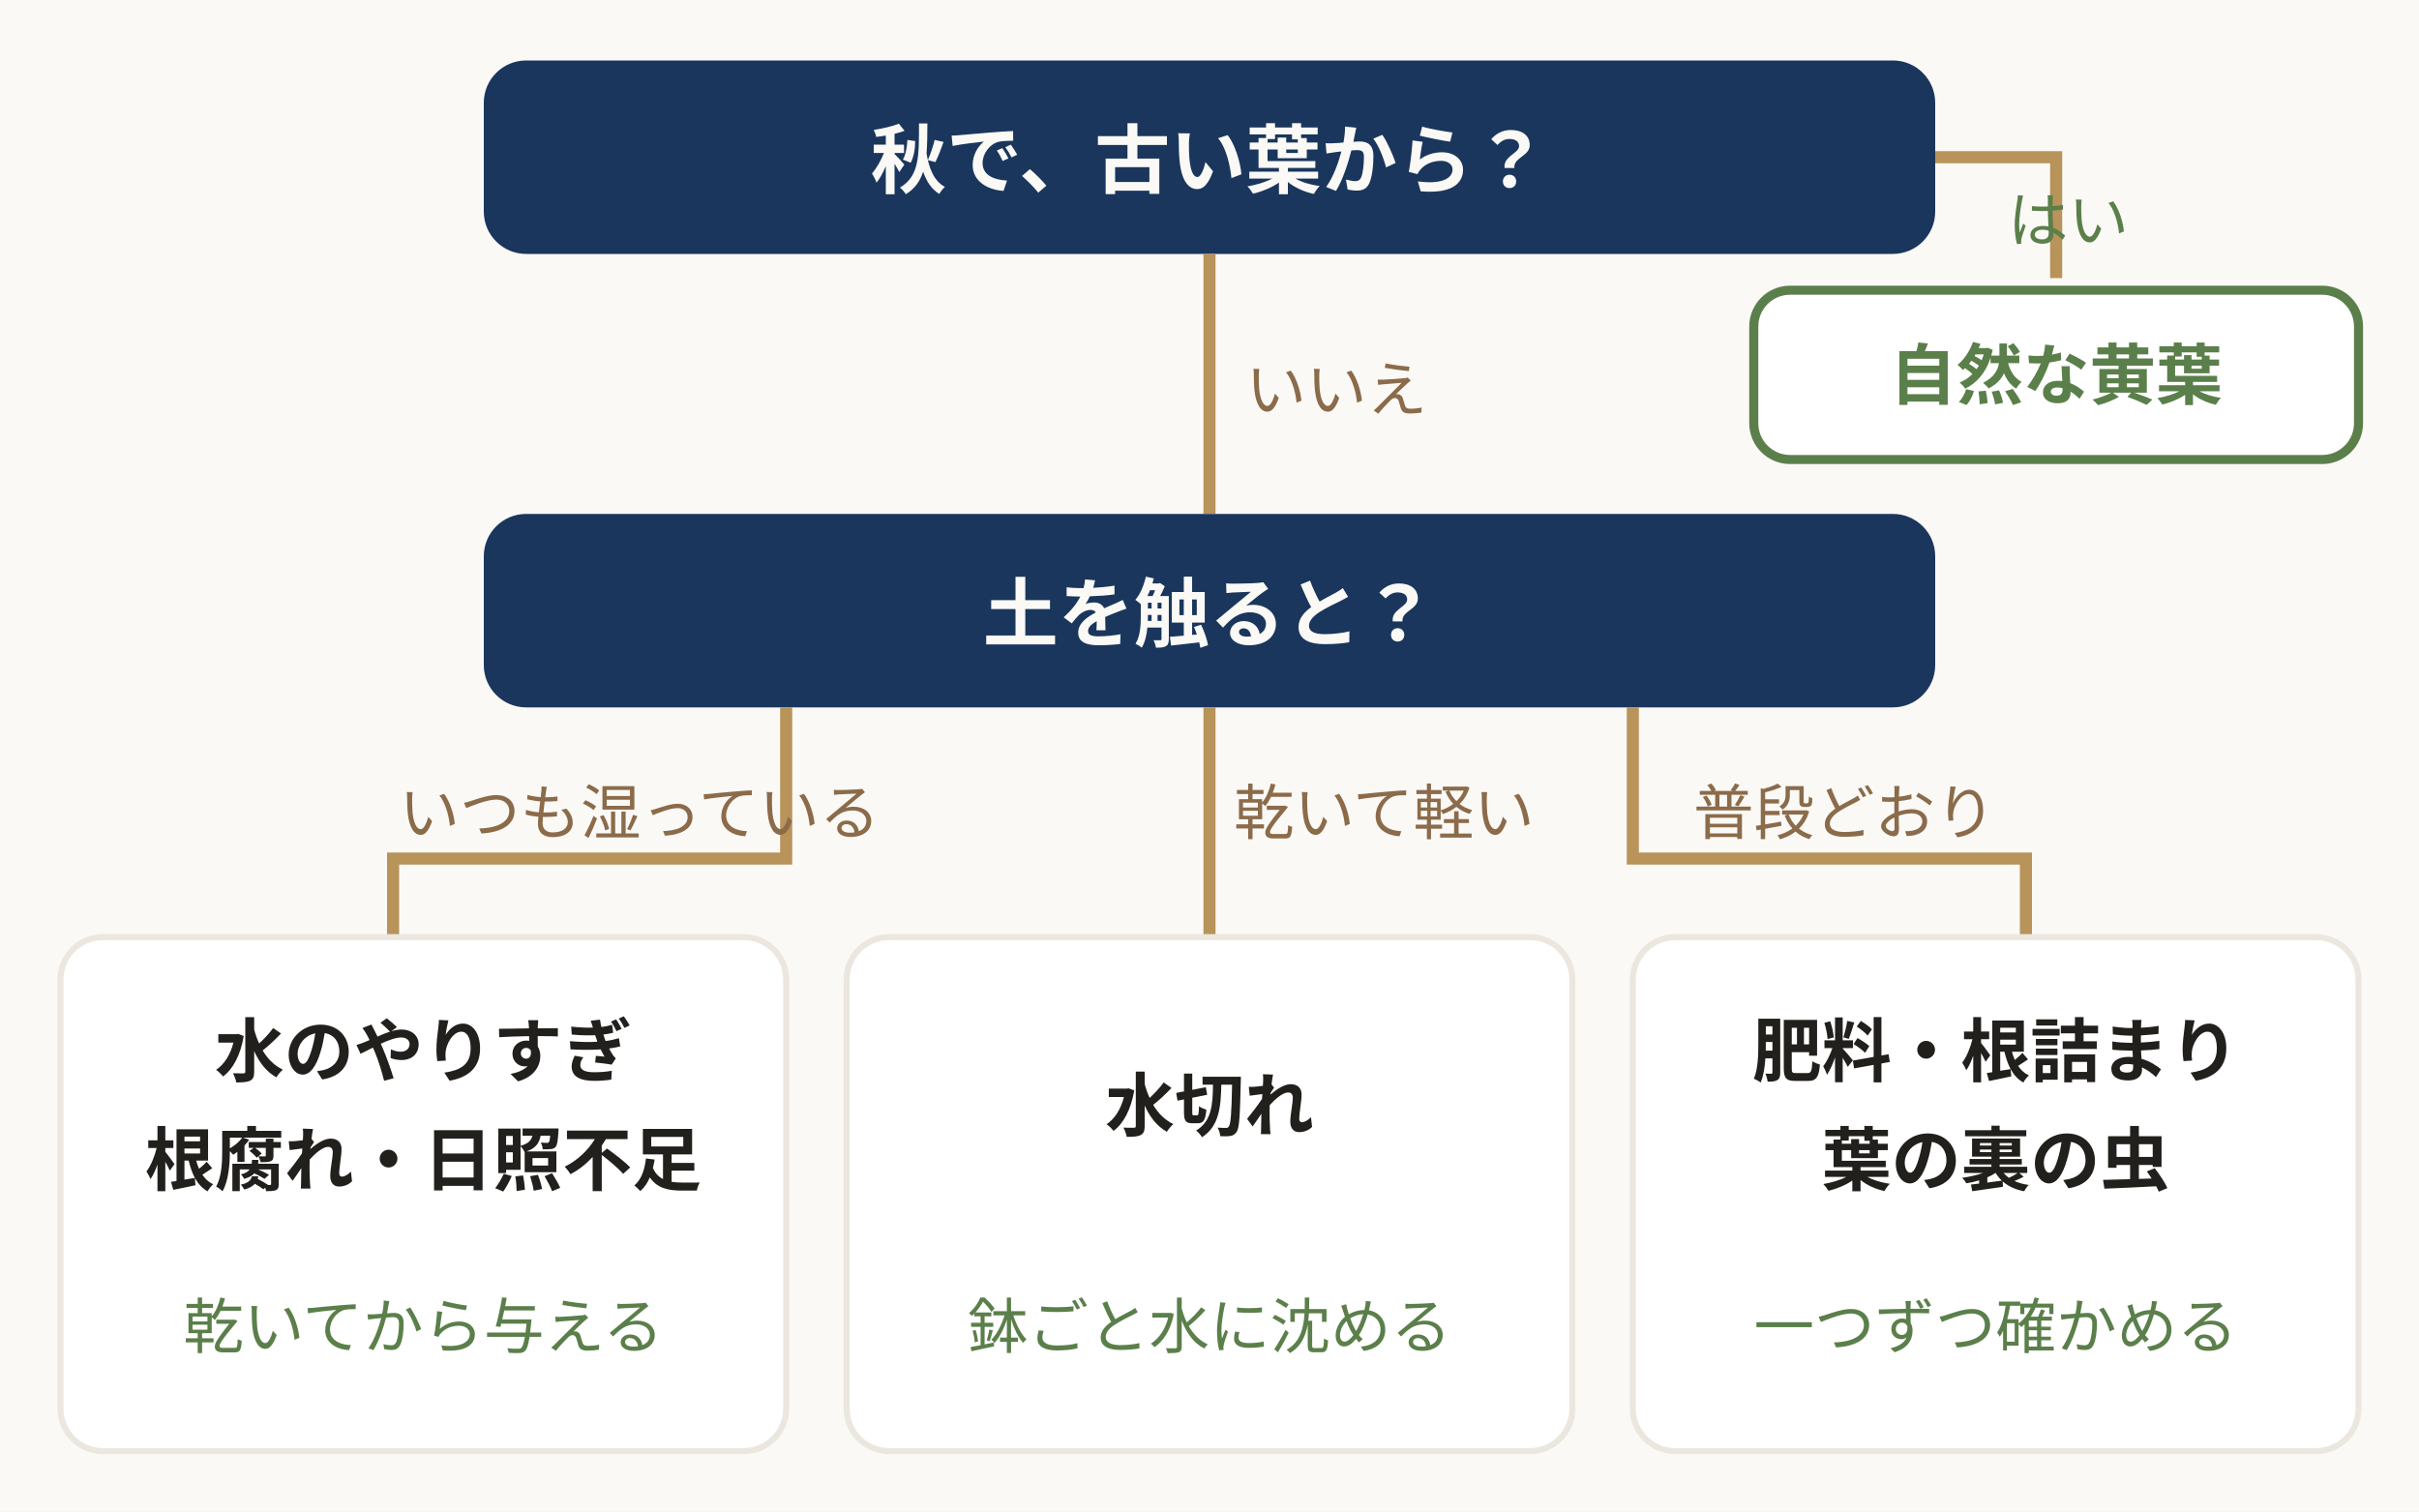
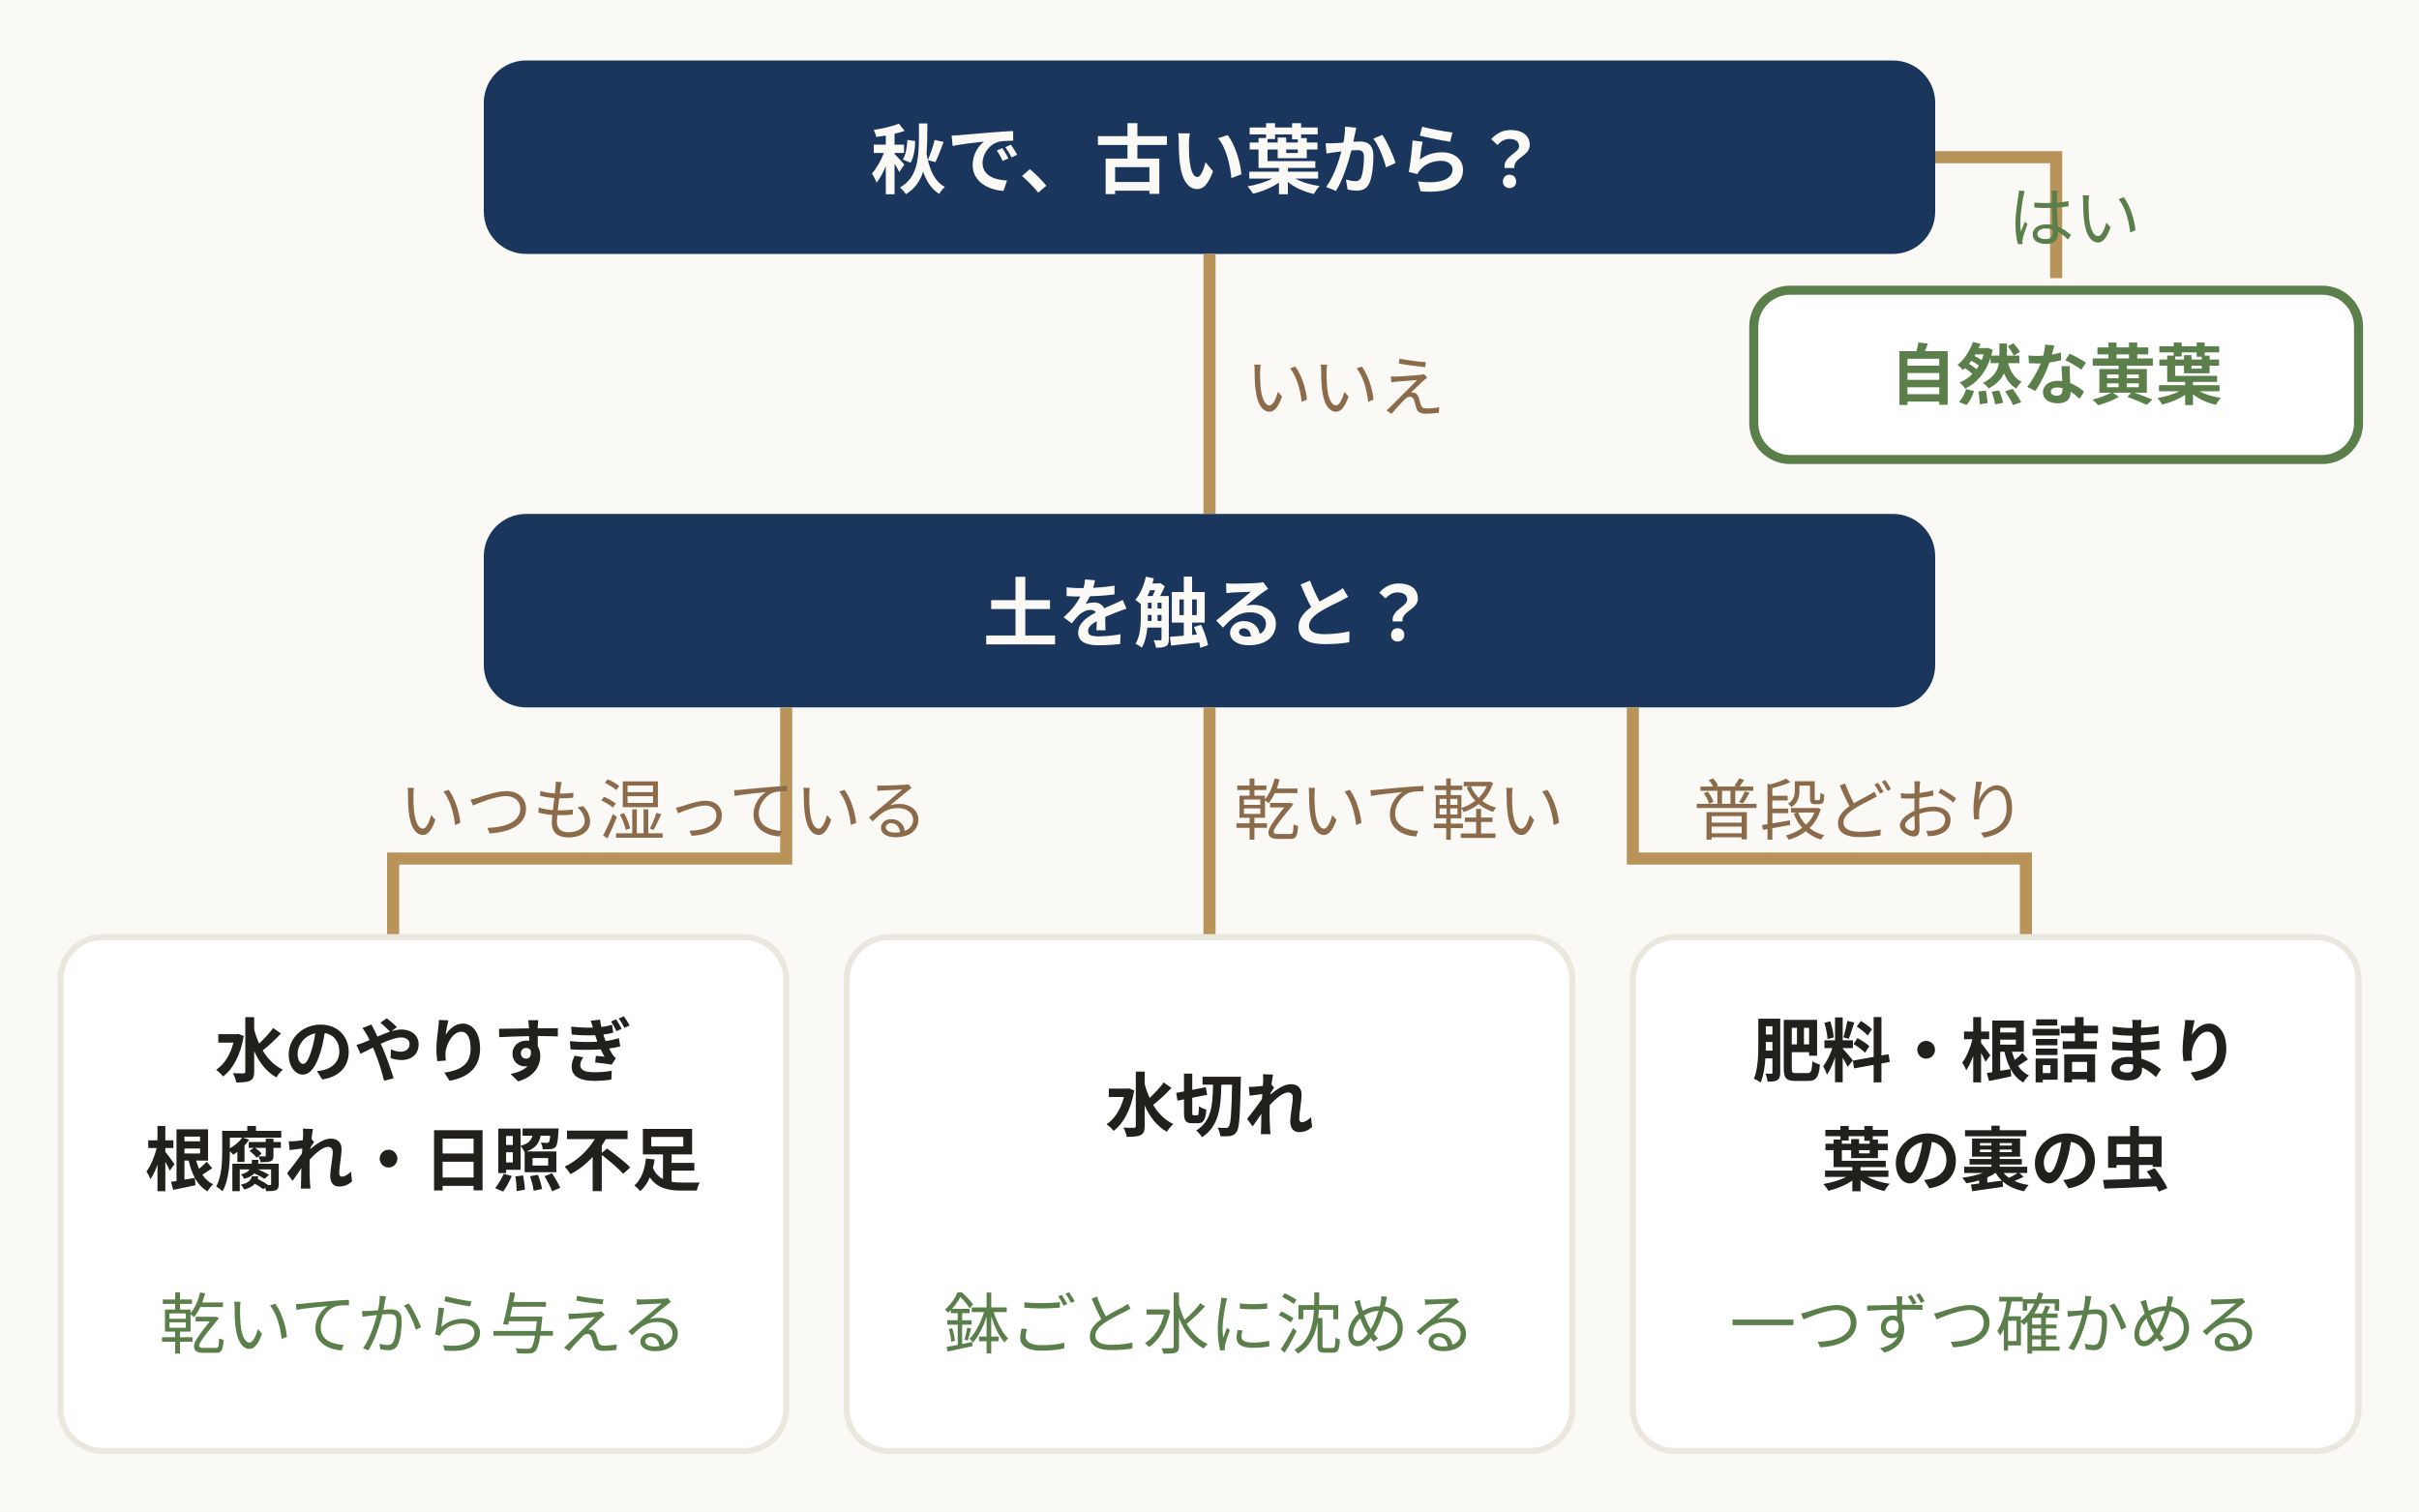
<svg xmlns="http://www.w3.org/2000/svg" viewBox="0 0 800 500" font-family="'Hiragino Sans','Noto Sans JP',sans-serif">
  <rect width="800" height="500" fill="#faf9f6" />
  <rect x="160" y="20" width="480" height="64" rx="14" fill="#1a365d" />
  <text x="400" y="62" text-anchor="middle" font-size="25" font-weight="700" fill="#faf9f6">秋で、古い葉から？</text>
  <path d="M640 52 h40 v40" stroke="#b8935a" stroke-width="4" fill="none" />
  <rect x="580" y="96" width="200" height="56" rx="12" fill="#fff" stroke="#5b7f4a" stroke-width="3" />
  <text x="680" y="132" text-anchor="middle" font-size="22" fill="#5b7f4a" font-weight="700">自然な黄葉</text>
-   <text x="664" y="80" font-size="20" fill="#5b7f4a">はい</text>
+   <text x="664" y="80" font-size="22" fill="#5b7f4a">はい</text>
  <line x1="400" y1="84" x2="400" y2="170" stroke="#b8935a" stroke-width="4" />
-   <text x="412" y="136" font-size="20" fill="#8b6b4a">いいえ</text>
+   <text x="412" y="136" font-size="22" fill="#8b6b4a">いいえ</text>
  <rect x="160" y="170" width="480" height="64" rx="14" fill="#1a365d" />
  <text x="400" y="212" text-anchor="middle" font-size="25" font-weight="700" fill="#faf9f6">土を触ると？</text>
  <g stroke="#b8935a" stroke-width="4" fill="none">
    <path d="M260 234 v50 h-130 v26" />
    <path d="M400 234 v76" />
    <path d="M540 234 v50 h130 v26" />
  </g>
-   <text x="132" y="276" font-size="20" fill="#8b6b4a">いつも湿っている</text>
-   <text x="408" y="276" font-size="20" fill="#8b6b4a">乾いて軽い</text>
-   <text x="560" y="276" font-size="20" fill="#8b6b4a">普段どおり</text>
+   <text x="132" y="276" font-size="22" fill="#8b6b4a">いつも湿っている</text>
+   <text x="408" y="276" font-size="22" fill="#8b6b4a">乾いて軽い</text>
+   <text x="560" y="276" font-size="22" fill="#8b6b4a">普段どおり</text>
  <rect x="20" y="310" width="240" height="170" rx="14" fill="#fff" stroke="#ebe7df" stroke-width="2" />
  <text x="140" y="356" text-anchor="middle" font-size="23" font-weight="700" fill="#22201c">水のやりすぎ</text>
  <text x="140" y="392" text-anchor="middle" font-size="23" font-weight="700" fill="#22201c">根腐れ・日照不足</text>
-   <text x="140" y="446" text-anchor="middle" font-size="20" fill="#5b7f4a">乾いてから与える</text>
+   <text x="140" y="446" text-anchor="middle" font-size="22" fill="#5b7f4a">乾いてから与える</text>
  <rect x="280" y="310" width="240" height="170" rx="14" fill="#fff" stroke="#ebe7df" stroke-width="2" />
  <text x="400" y="374" text-anchor="middle" font-size="23" font-weight="700" fill="#22201c">水切れ</text>
-   <text x="400" y="446" text-anchor="middle" font-size="20" fill="#5b7f4a">鉢ごと水に沈める</text>
+   <text x="400" y="446" text-anchor="middle" font-size="22" fill="#5b7f4a">鉢ごと水に沈める</text>
  <rect x="540" y="310" width="240" height="170" rx="14" fill="#fff" stroke="#ebe7df" stroke-width="2" />
  <text x="660" y="356" text-anchor="middle" font-size="23" font-weight="700" fill="#22201c">肥料・根詰まり</text>
  <text x="660" y="392" text-anchor="middle" font-size="23" font-weight="700" fill="#22201c">葉の裏の虫</text>
-   <text x="660" y="446" text-anchor="middle" font-size="20" fill="#5b7f4a">一つずつ確かめる</text>
+   <text x="660" y="446" text-anchor="middle" font-size="22" fill="#5b7f4a">一つずつ確かめる</text>
</svg>
